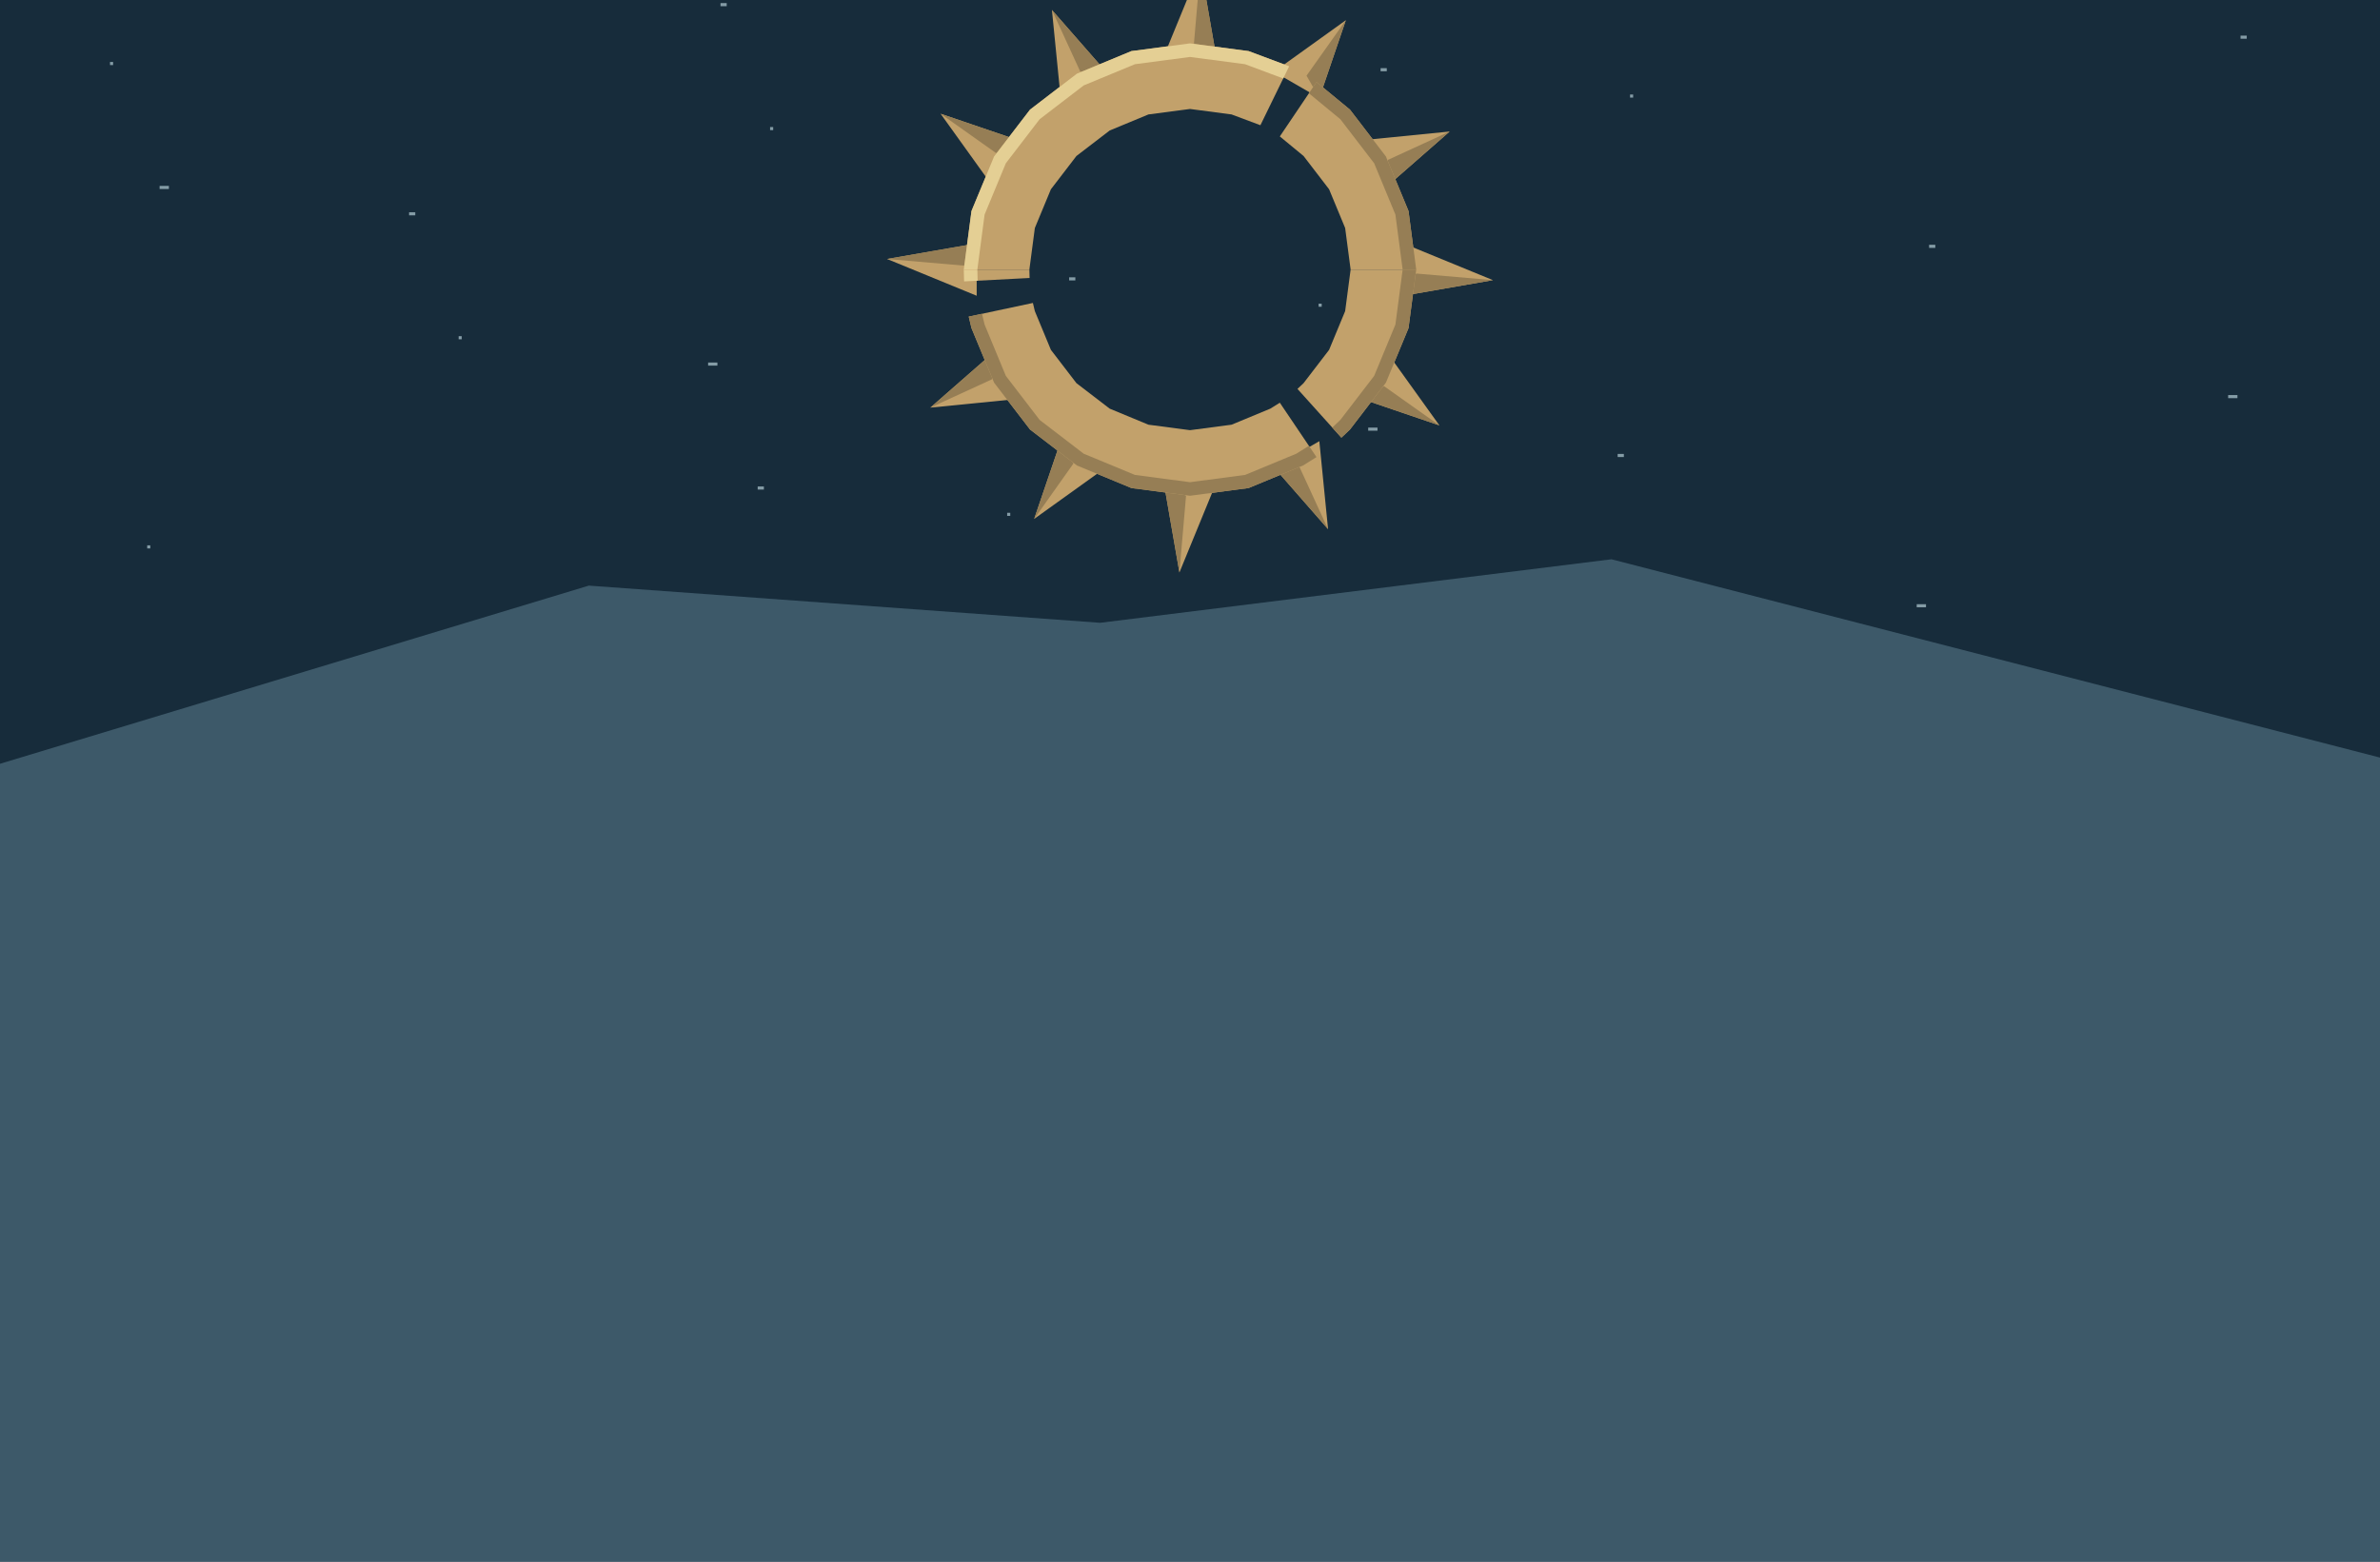
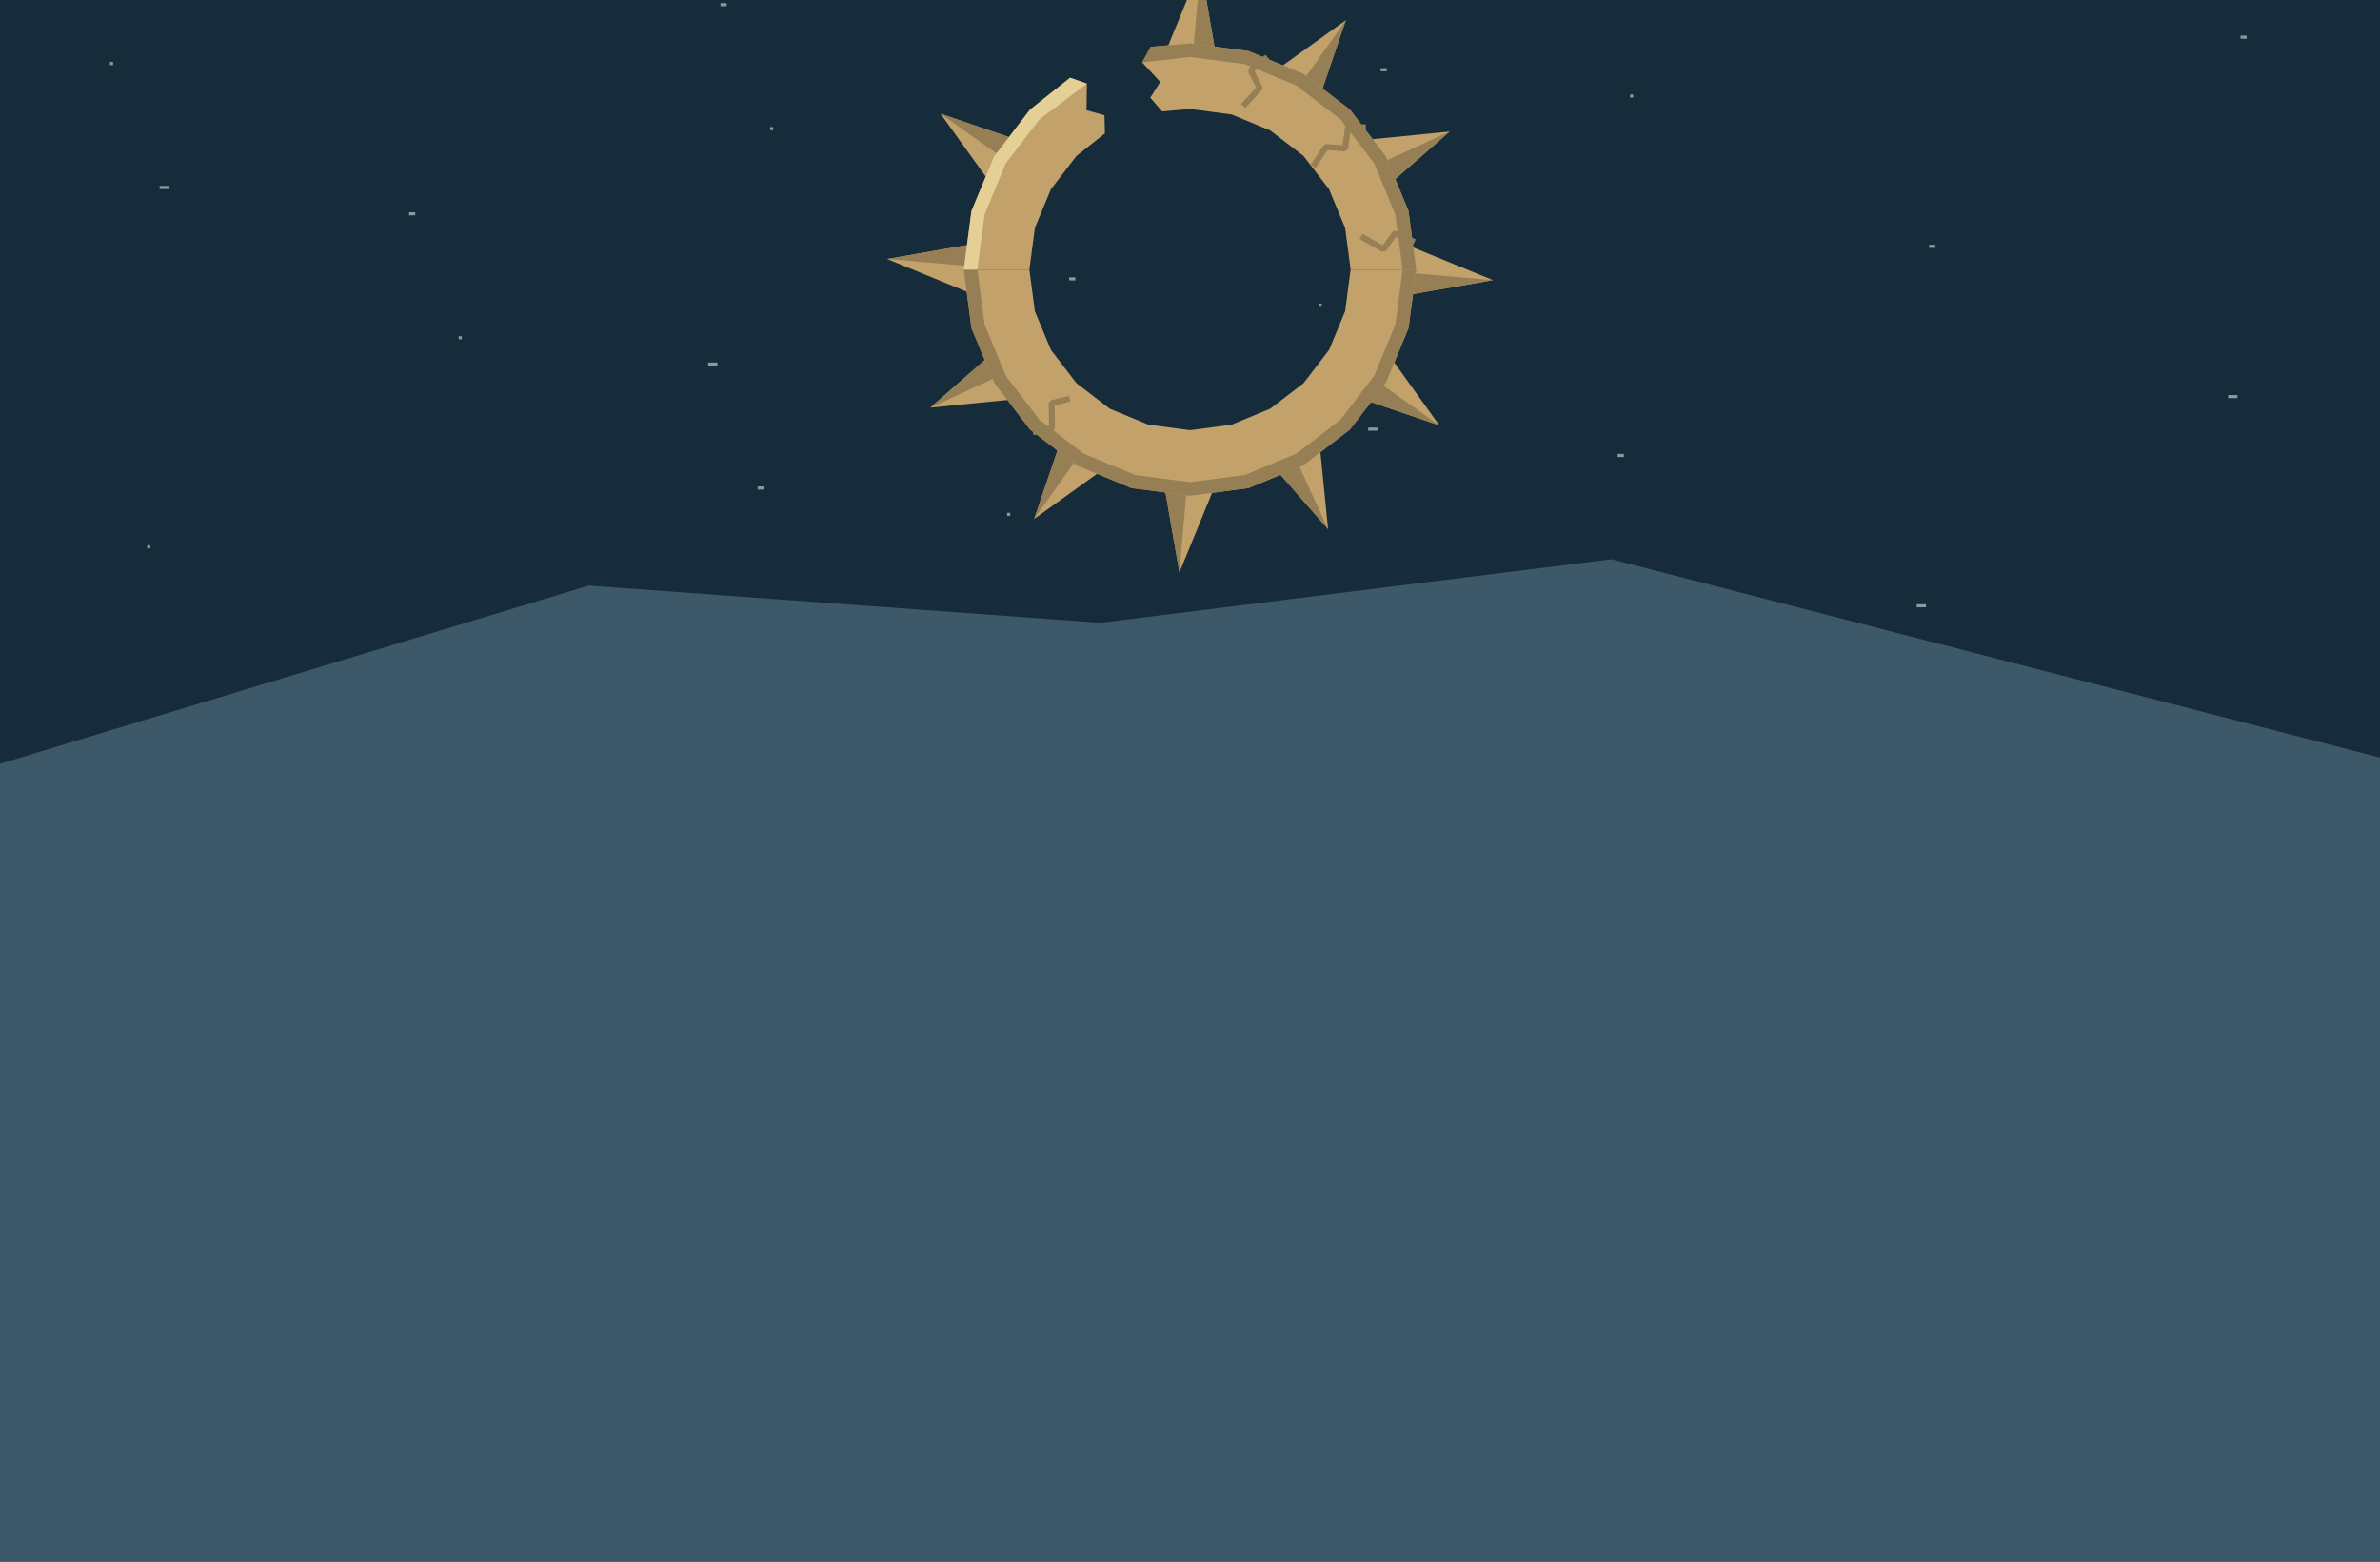
<svg xmlns="http://www.w3.org/2000/svg" width="1536" height="1008" viewBox="0 0 1536 1008">
  <path d="M0 0h1536v1008h-1536Z" fill="#172c3b" />
  <path d="M71 40h2v2h-2Z" fill="#849ca6" />
  <path d="M264 137h4v2h-4Z" fill="#849ca6" />
  <path d="M457 234h6v2h-6Z" fill="#849ca6" />
  <path d="M650 331h2v2h-2Z" fill="#849ca6" />
  <path d="M843 428h4v2h-4Z" fill="#849ca6" />
  <path d="M1036 525h6v2h-6Z" fill="#849ca6" />
  <path d="M1229 622h2v2h-2Z" fill="#849ca6" />
  <path d="M1422 719h4v2h-4Z" fill="#849ca6" />
  <path d="M79 816h6v2h-6Z" fill="#849ca6" />
  <path d="M272 913h2v2h-2Z" fill="#849ca6" />
  <path d="M465 2h4v2h-4Z" fill="#849ca6" />
  <path d="M658 99h6v2h-6Z" fill="#849ca6" />
  <path d="M851 196h2v2h-2Z" fill="#849ca6" />
  <path d="M1044 293h4v2h-4Z" fill="#849ca6" />
  <path d="M1237 390h6v2h-6Z" fill="#849ca6" />
  <path d="M1430 487h2v2h-2Z" fill="#849ca6" />
  <path d="M87 584h4v2h-4Z" fill="#849ca6" />
  <path d="M280 681h6v2h-6Z" fill="#849ca6" />
  <path d="M473 778h2v2h-2Z" fill="#849ca6" />
  <path d="M666 875h4v2h-4Z" fill="#849ca6" />
  <path d="M859 972h6v2h-6Z" fill="#849ca6" />
  <path d="M1052 61h2v2h-2Z" fill="#849ca6" />
  <path d="M1245 158h4v2h-4Z" fill="#849ca6" />
  <path d="M1438 255h6v2h-6Z" fill="#849ca6" />
  <path d="M95 352h2v2h-2Z" fill="#849ca6" />
  <path d="M288 449h4v2h-4Z" fill="#849ca6" />
  <path d="M481 546h6v2h-6Z" fill="#849ca6" />
  <path d="M674 643h2v2h-2Z" fill="#849ca6" />
  <path d="M867 740h4v2h-4Z" fill="#849ca6" />
  <path d="M1060 837h6v2h-6Z" fill="#849ca6" />
  <path d="M1253 934h2v2h-2Z" fill="#849ca6" />
  <path d="M1446 23h4v2h-4Z" fill="#849ca6" />
  <path d="M103 120h6v2h-6Z" fill="#849ca6" />
  <path d="M296 217h2v2h-2Z" fill="#849ca6" />
  <path d="M489 314h4v2h-4Z" fill="#849ca6" />
  <path d="M682 411h6v2h-6Z" fill="#849ca6" />
  <path d="M875 508h2v2h-2Z" fill="#849ca6" />
  <path d="M1068 605h4v2h-4Z" fill="#849ca6" />
  <path d="M1261 702h6v2h-6Z" fill="#849ca6" />
  <path d="M1454 799h2v2h-2Z" fill="#849ca6" />
  <path d="M111 896h4v2h-4Z" fill="#849ca6" />
  <path d="M304 993h6v2h-6Z" fill="#849ca6" />
  <path d="M497 82h2v2h-2Z" fill="#849ca6" />
  <path d="M690 179h4v2h-4Z" fill="#849ca6" />
  <path d="M883 276h6v2h-6Z" fill="#849ca6" />
  <path d="M1076 373h2v2h-2Z" fill="#849ca6" />
  <path d="M1269 470h4v2h-4Z" fill="#849ca6" />
  <path d="M1462 567h6v2h-6Z" fill="#849ca6" />
  <path d="M119 664h2v2h-2Z" fill="#849ca6" />
  <path d="M312 761h4v2h-4Z" fill="#849ca6" />
  <path d="M505 858h6v2h-6Z" fill="#849ca6" />
  <path d="M698 955h2v2h-2Z" fill="#849ca6" />
  <path d="M891 44h4v2h-4Z" fill="#849ca6" />
  <g data-symbol="hollow-sun">
    <polygon points="751.1,36.33 774.83,-21.52 784.9,36.33" fill="#c2a16b" />
    <polygon points="774.83,-21.52 784.9,36.33 770.55,28.02" fill="#967e55" />
    <polygon points="822.19,46.33 868.58,13.04 851.47,63.23" fill="#c2a16b" />
    <polygon points="868.58,13.04 851.47,63.23 843.2,48.85" fill="#967e55" />
    <polygon points="878.77,90.53 935.58,84.89 895.67,119.81" fill="#c2a16b" />
    <polygon points="935.58,84.89 895.67,119.81 895.69,103.22" fill="#967e55" />
    <polygon points="905.67,157.1 963.52,180.83 905.67,190.9" fill="#c2a16b" />
    <polygon points="963.52,180.83 905.67,190.9 913.98,176.55" fill="#967e55" />
    <polygon points="895.67,228.19 928.96,274.58 878.77,257.47" fill="#c2a16b" />
    <polygon points="928.96,274.58 878.77,257.47 893.15,249.2" fill="#967e55" />
    <polygon points="851.47,284.77 857.11,341.58 822.19,301.67" fill="#c2a16b" />
    <polygon points="857.11,341.58 822.19,301.67 838.78,301.69" fill="#967e55" />
    <polygon points="784.9,311.67 761.17,369.52 751.1,311.67" fill="#c2a16b" />
    <polygon points="761.17,369.52 751.1,311.67 765.45,319.98" fill="#967e55" />
    <polygon points="713.81,301.67 667.42,334.96 684.53,284.77" fill="#c2a16b" />
    <polygon points="667.42,334.96 684.53,284.77 692.8,299.15" fill="#967e55" />
    <polygon points="657.23,257.47 600.42,263.11 640.33,228.19" fill="#c2a16b" />
    <polygon points="600.42,263.11 640.33,228.19 640.31,244.78" fill="#967e55" />
    <polygon points="630.33,190.9 572.48,167.17 630.33,157.1" fill="#c2a16b" />
    <polygon points="572.48,167.17 630.33,157.1 622.02,171.45" fill="#967e55" />
    <polygon points="640.33,119.81 607.04,73.42 657.23,90.53" fill="#c2a16b" />
    <polygon points="607.04,73.42 657.23,90.53 642.85,98.8" fill="#967e55" />
-     <polygon points="684.53,63.23 678.89,6.42 713.81,46.33" fill="#c2a16b" />
-     <polygon points="678.89,6.42 713.81,46.33 697.22,46.31" fill="#967e55" />
-     <polygon points="849.64,52.96 871.24,70.76 894.44,101 909.03,136.21 914,174 871.66,174 868.13,147.17 857.77,122.17 841.3,100.7 825.97,88.06" fill="#c2a16b" />
-     <polygon points="849.64,52.96 871.24,70.76 894.44,101 909.03,136.21 914,174 905.24,174 900.56,138.48 886.85,105.38 865.04,76.96 844.74,60.22" fill="#967e55" />
-     <polygon points="914,174 909.03,211.79 894.44,247 871.24,277.24 865.69,282.5 837.36,251.03 841.3,247.3 857.77,225.83 868.13,200.83 871.66,174" fill="#c2a16b" />
-     <polygon points="914,174 909.03,211.79 894.44,247 871.24,277.24 865.69,282.5 859.83,275.99 865.04,271.04 886.85,242.62 900.56,209.52 905.24,174" fill="#967e55" />
-     <polygon points="849.64,295.04 841,300.44 805.79,315.03 768,320 768,277.66 794.83,274.13 819.83,263.77 825.97,259.94" fill="#c2a16b" />
-     <polygon points="849.64,295.04 841,300.44 805.79,315.03 768,320 768,311.24 803.52,306.56 836.62,292.85 844.74,287.78" fill="#967e55" />
-     <polygon points="768,320 730.21,315.03 695,300.44 664.76,277.24 641.56,247 626.97,211.79 625.19,204.36 666.61,195.55 667.87,200.83 678.23,225.83 694.7,247.3 716.17,263.77 741.17,274.13 768,277.66" fill="#c2a16b" />
-     <polygon points="768,320 730.21,315.03 695,300.44 664.76,277.24 641.56,247 626.97,211.79 625.19,204.36 633.76,202.53 635.44,209.52 649.15,242.62 670.96,271.04 699.38,292.85 732.48,306.56 768,311.24" fill="#967e55" />
-     <polygon points="622.2,181.64 622,174 664.34,174 664.48,179.43" fill="#c2a16b" />
-     <polygon points="622.2,181.64 622,174 630.76,174 630.95,181.18" fill="#e4cf94" />
-     <polygon points="622,174 626.97,136.21 641.56,101 664.76,70.76 695,47.56 730.21,32.97 768,28 805.79,32.97 832,42.78 813.44,80.83 794.83,73.87 768,70.34 741.17,73.87 716.17,84.23 694.7,100.7 678.23,122.17 667.87,147.17 664.34,174" fill="#c2a16b" />
-     <polygon points="622,174 626.97,136.21 641.56,101 664.76,70.76 695,47.56 730.21,32.97 768,28 805.79,32.97 832,42.78 828.16,50.65 803.52,41.44 768,36.76 732.48,41.44 699.38,55.15 670.96,76.96 649.15,105.38 635.44,138.48 630.76,174" fill="#e4cf94" />
+     <polygon points="742.65,30.22 768,28 805.79,32.97 841,47.56 871.24,70.76 894.44,101 909.03,136.21 914,174 871.66,174 868.13,147.17 857.77,122.17 841.3,100.7 819.83,84.23 794.83,73.87 768,70.34 750,71.91 742.38,63.04 748.81,52.87 737.13,40.28" fill="#c2a16b" />
+     <polygon points="742.65,30.22 768,28 805.79,32.97 841,47.56 871.24,70.76 894.44,101 909.03,136.21 914,174 905.24,174 900.56,138.48 886.85,105.38 865.04,76.96 836.62,55.15 803.52,41.44 768,36.76 737.13,40.28" fill="#967e55" />
+     <polygon points="914,174 909.03,211.79 894.44,247 871.24,277.24 841,300.44 805.79,315.03 768,320 768,277.66 794.83,274.13 819.83,263.77 841.3,247.3 857.77,225.83 868.13,200.83 871.66,174" fill="#c2a16b" />
+     <polygon points="914,174 909.03,211.79 894.44,247 871.24,277.24 841,300.44 805.79,315.03 768,320 768,311.24 803.52,306.56 836.62,292.85 865.04,271.04 886.85,242.62 900.56,209.52 905.24,174" fill="#967e55" />
+     <polygon points="768,320 730.21,315.03 695,300.44 664.76,277.24 641.56,247 626.97,211.79 622,174 664.34,174 667.87,200.83 678.23,225.83 694.7,247.3 716.17,263.77 741.17,274.13 768,277.66" fill="#c2a16b" />
+     <polygon points="768,320 730.21,315.03 695,300.44 664.76,277.24 641.56,247 626.97,211.79 622,174 630.76,174 635.44,209.52 649.15,242.62 670.96,271.04 699.38,292.85 732.48,306.56 768,311.24" fill="#967e55" />
+     <polygon points="622,174 626.97,136.21 641.56,101 664.76,70.76 690.63,50.18 701.46,53.97 701.21,71.15 712.79,74.4 713.07,86.09 694.7,100.7 678.23,122.17 667.87,147.17 664.34,174" fill="#c2a16b" />
+     <polygon points="622,174 626.97,136.21 641.56,101 664.76,70.76 690.63,50.18 701.46,53.97 670.96,76.96 649.15,105.38 635.44,138.48 630.76,174" fill="#e4cf94" />
+     <polyline data-fracture="closed" points="817.93,36.8 807.27,45.55 813,56.78 802.29,68.47" fill="none" stroke="#967e55" stroke-width="3.796" stroke-linejoin="bevel" />
+     <polyline data-fracture="closed" points="881.46,82.12 869.99,82.17 868.09,95.8 855.88,94.87 847.41,107.37" fill="none" stroke="#967e55" stroke-width="3.796" stroke-linejoin="bevel" />
+     <polyline data-fracture="closed" points="912.91,156.21 900.28,150.68 892.87,160.88 878.35,152.55" fill="none" stroke="#967e55" stroke-width="3.796" stroke-linejoin="bevel" />
+     <polyline data-fracture="closed" points="666.58,279.02 678.92,276.47 678.73,260.21 690.33,257.29" fill="none" stroke="#967e55" stroke-width="3.796" stroke-linejoin="bevel" />
  </g>
  <polygon points="0,493 380,378 710,402 1040,361 1536,489 1536,1008 0,1008" fill="#3d5969" />
</svg>
